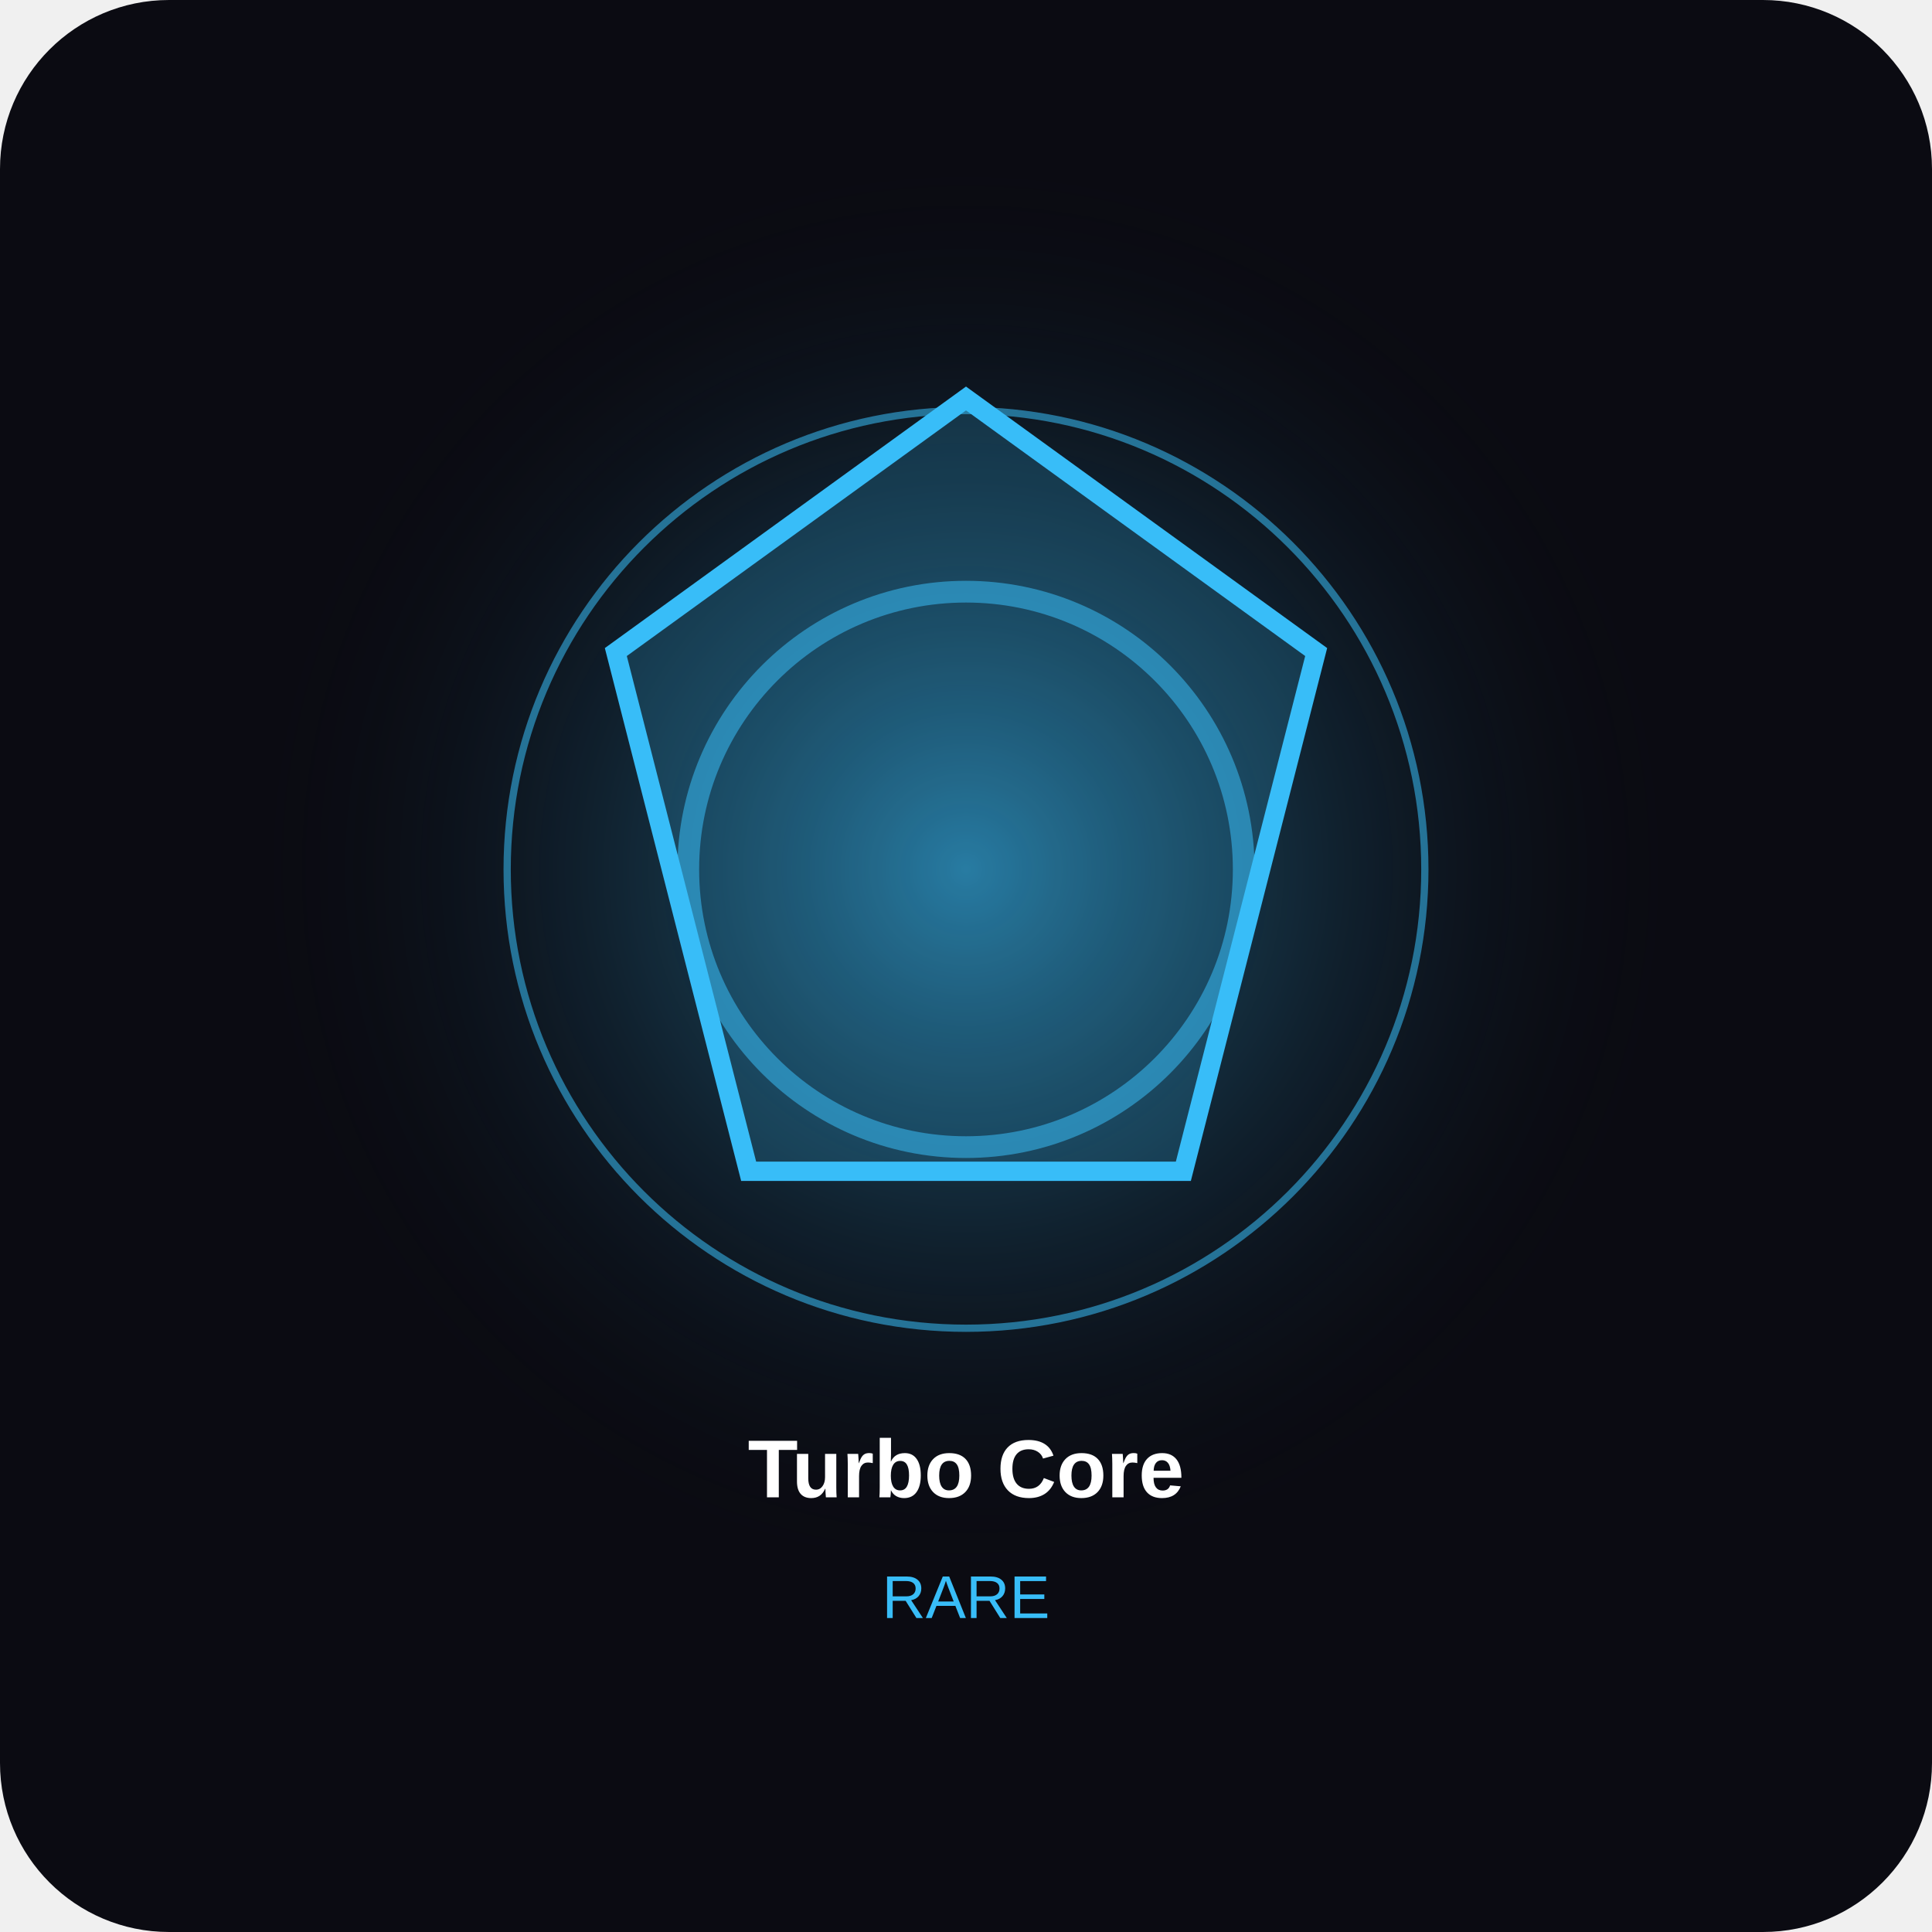
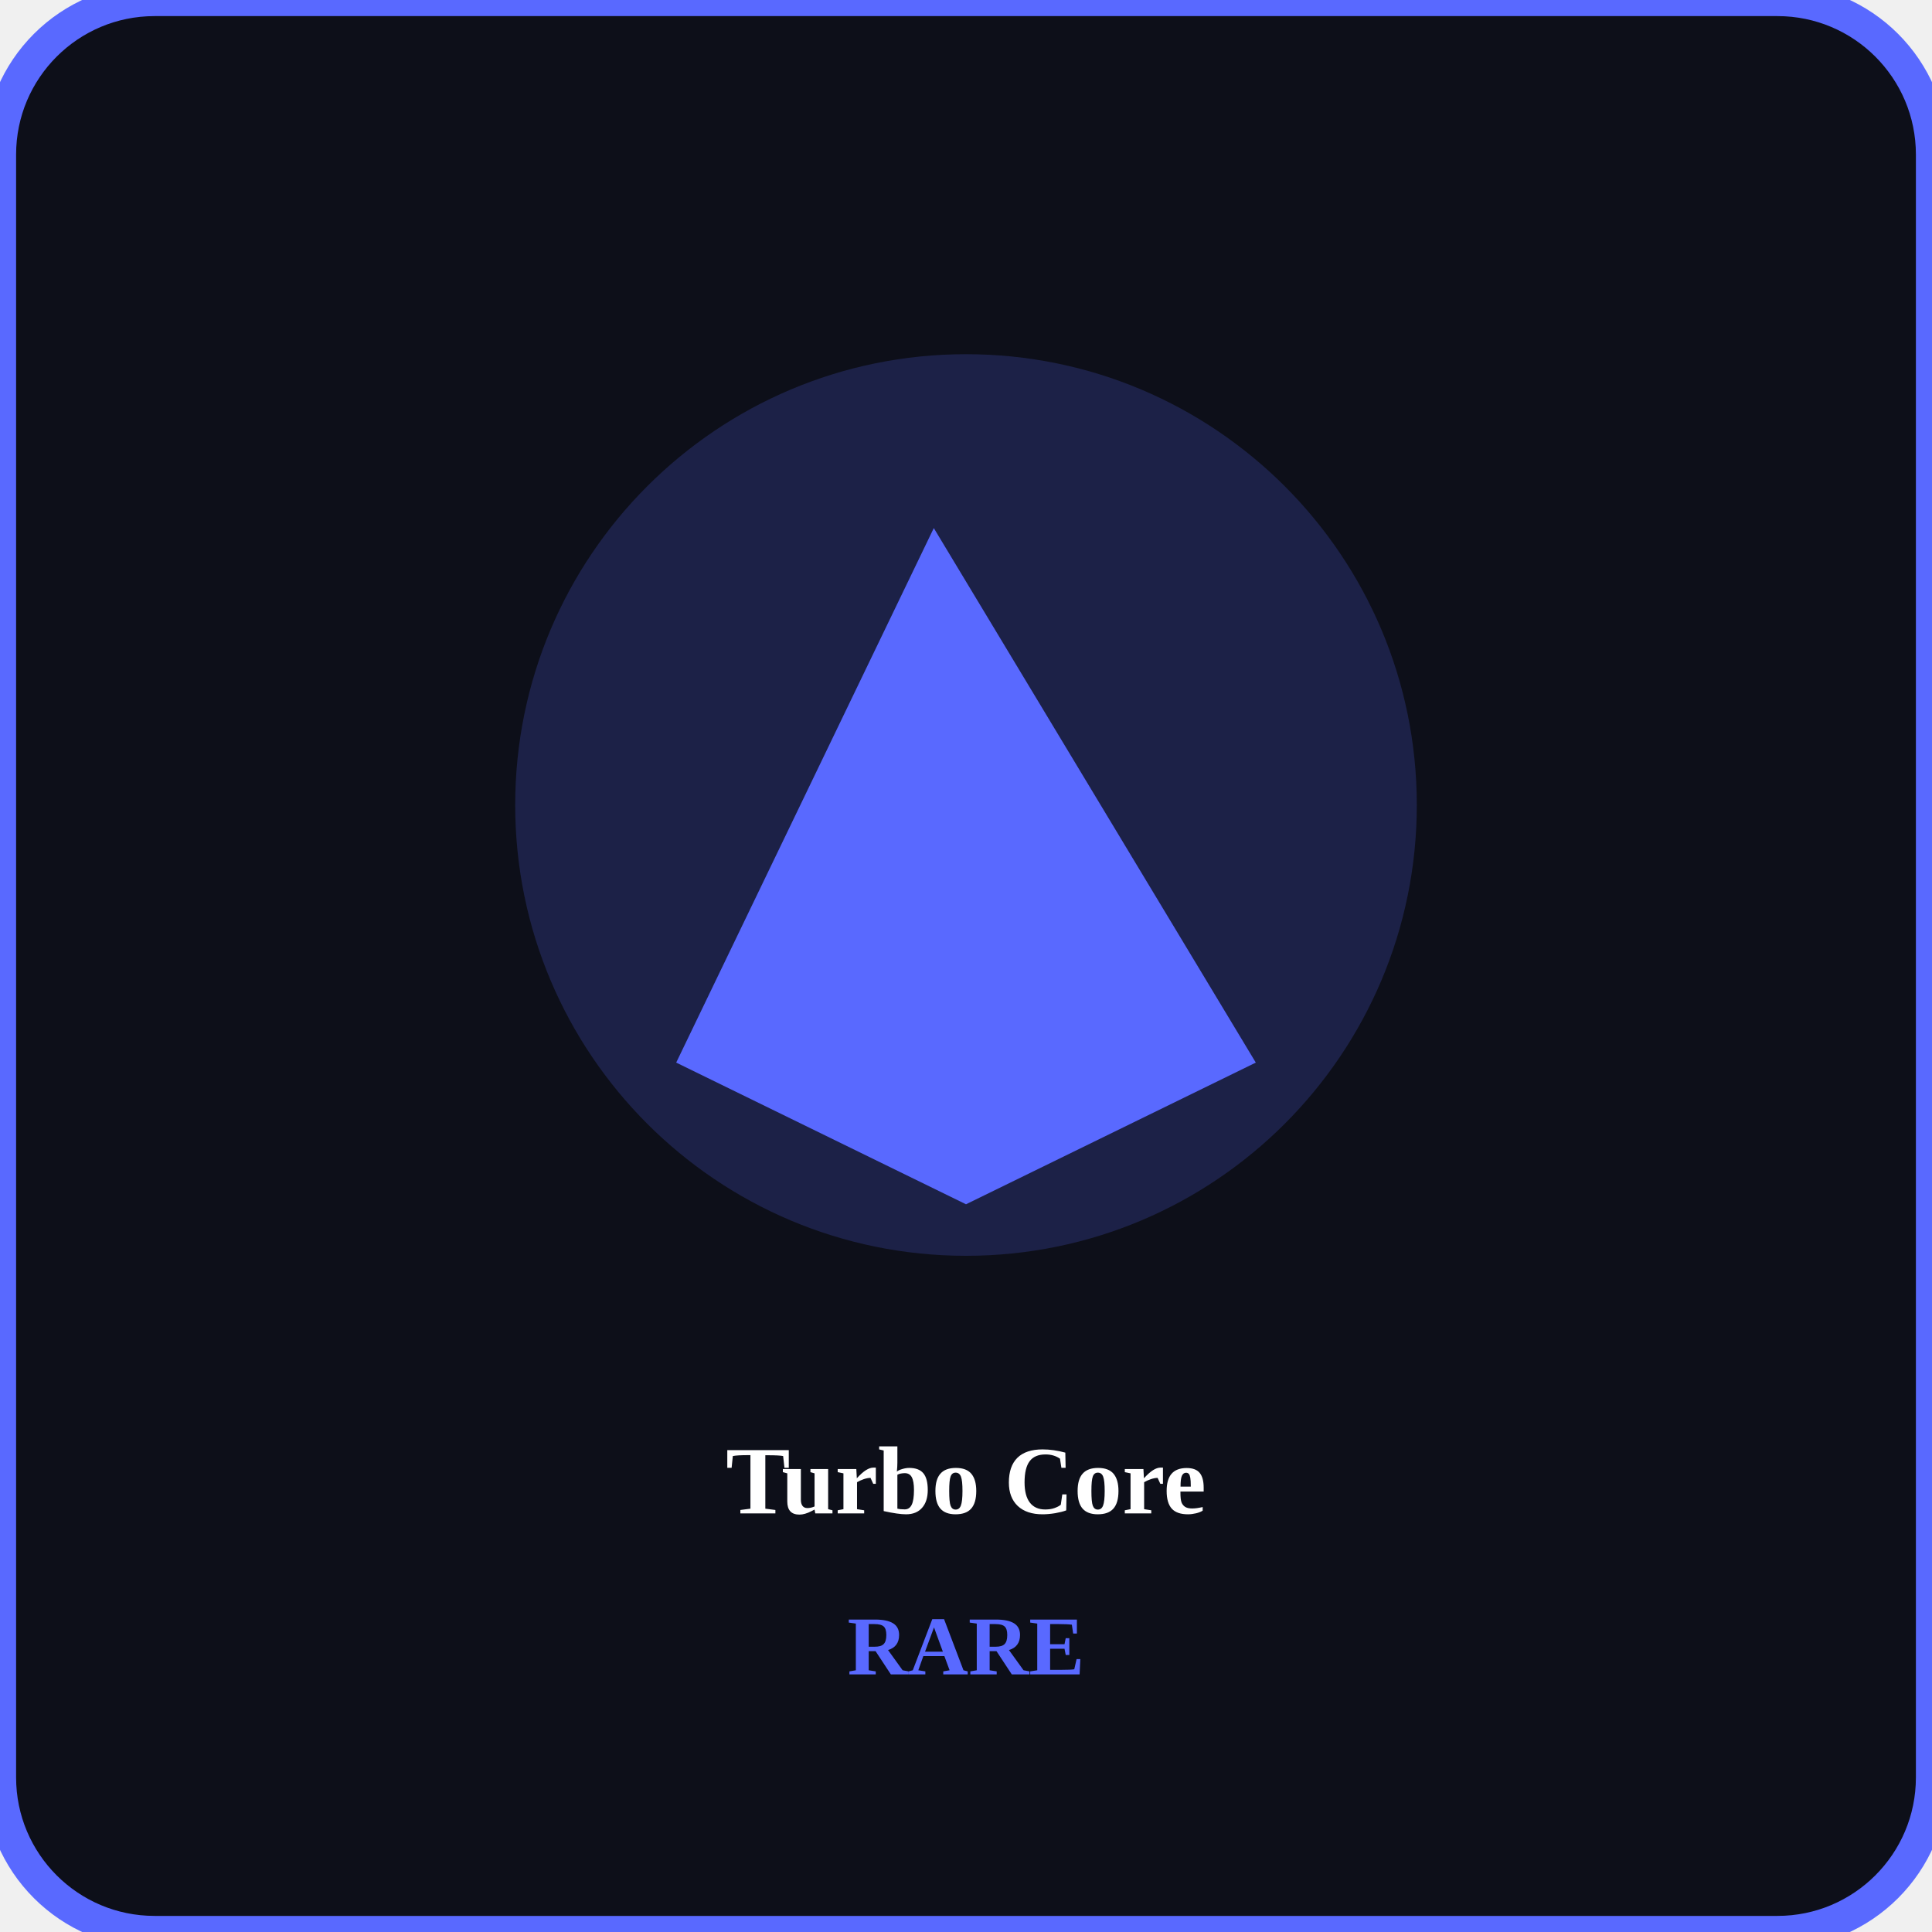
- <svg xmlns="http://www.w3.org/2000/svg" viewBox="0 0 800 800">
-   <defs>
-     <radialGradient id="g">
-       <stop stop-color="#38bdf8" stop-opacity=".55" />
-       <stop offset="1" stop-color="#06060b" stop-opacity="0" />
-     </radialGradient>
-   </defs>
-   <rect width="800" height="800" rx="70" fill="#0b0b12" />
-   <circle cx="400" cy="360" r="300" fill="url(#g)" />
-   <g fill="none" stroke="#38bdf8" opacity=".55">
-     <circle cx="400" cy="360" r="190" stroke-width="3" />
-     <circle cx="400" cy="360" r="115" stroke-width="9" />
-   </g>
-   <path d="M400 165L545 270L490 485L310 485L255 270Z" fill="#38bdf8" fill-opacity=".18" stroke="#38bdf8" stroke-width="8" />
-   <text x="400" y="620" text-anchor="middle" font-family="Arial" font-weight="800" font-size="34" fill="white">Turbo Core</text>
-   <text x="400" y="670" text-anchor="middle" font-family="Arial" font-size="25" fill="#38bdf8">RARE</text>
+ <svg xmlns="http://www.w3.org/2000/svg" viewBox="0 0 300 300">
+   <rect width="300" height="300" rx="24" fill="#0d0f19" stroke="#5969ff" stroke-width="5" />
+   <circle cx="150" cy="125" r="70" fill="#5969ff" opacity=".2" />
+   <path d="M105 165L145 82L195 165L150 187Z" fill="#5969ff" />
+   <text x="150" y="235" text-anchor="middle" fill="white" font-size="15" font-weight="800">Turbo Core</text>
+   <text x="150" y="260" text-anchor="middle" fill="#5969ff" font-size="13" font-weight="800">RARE</text>
</svg>
